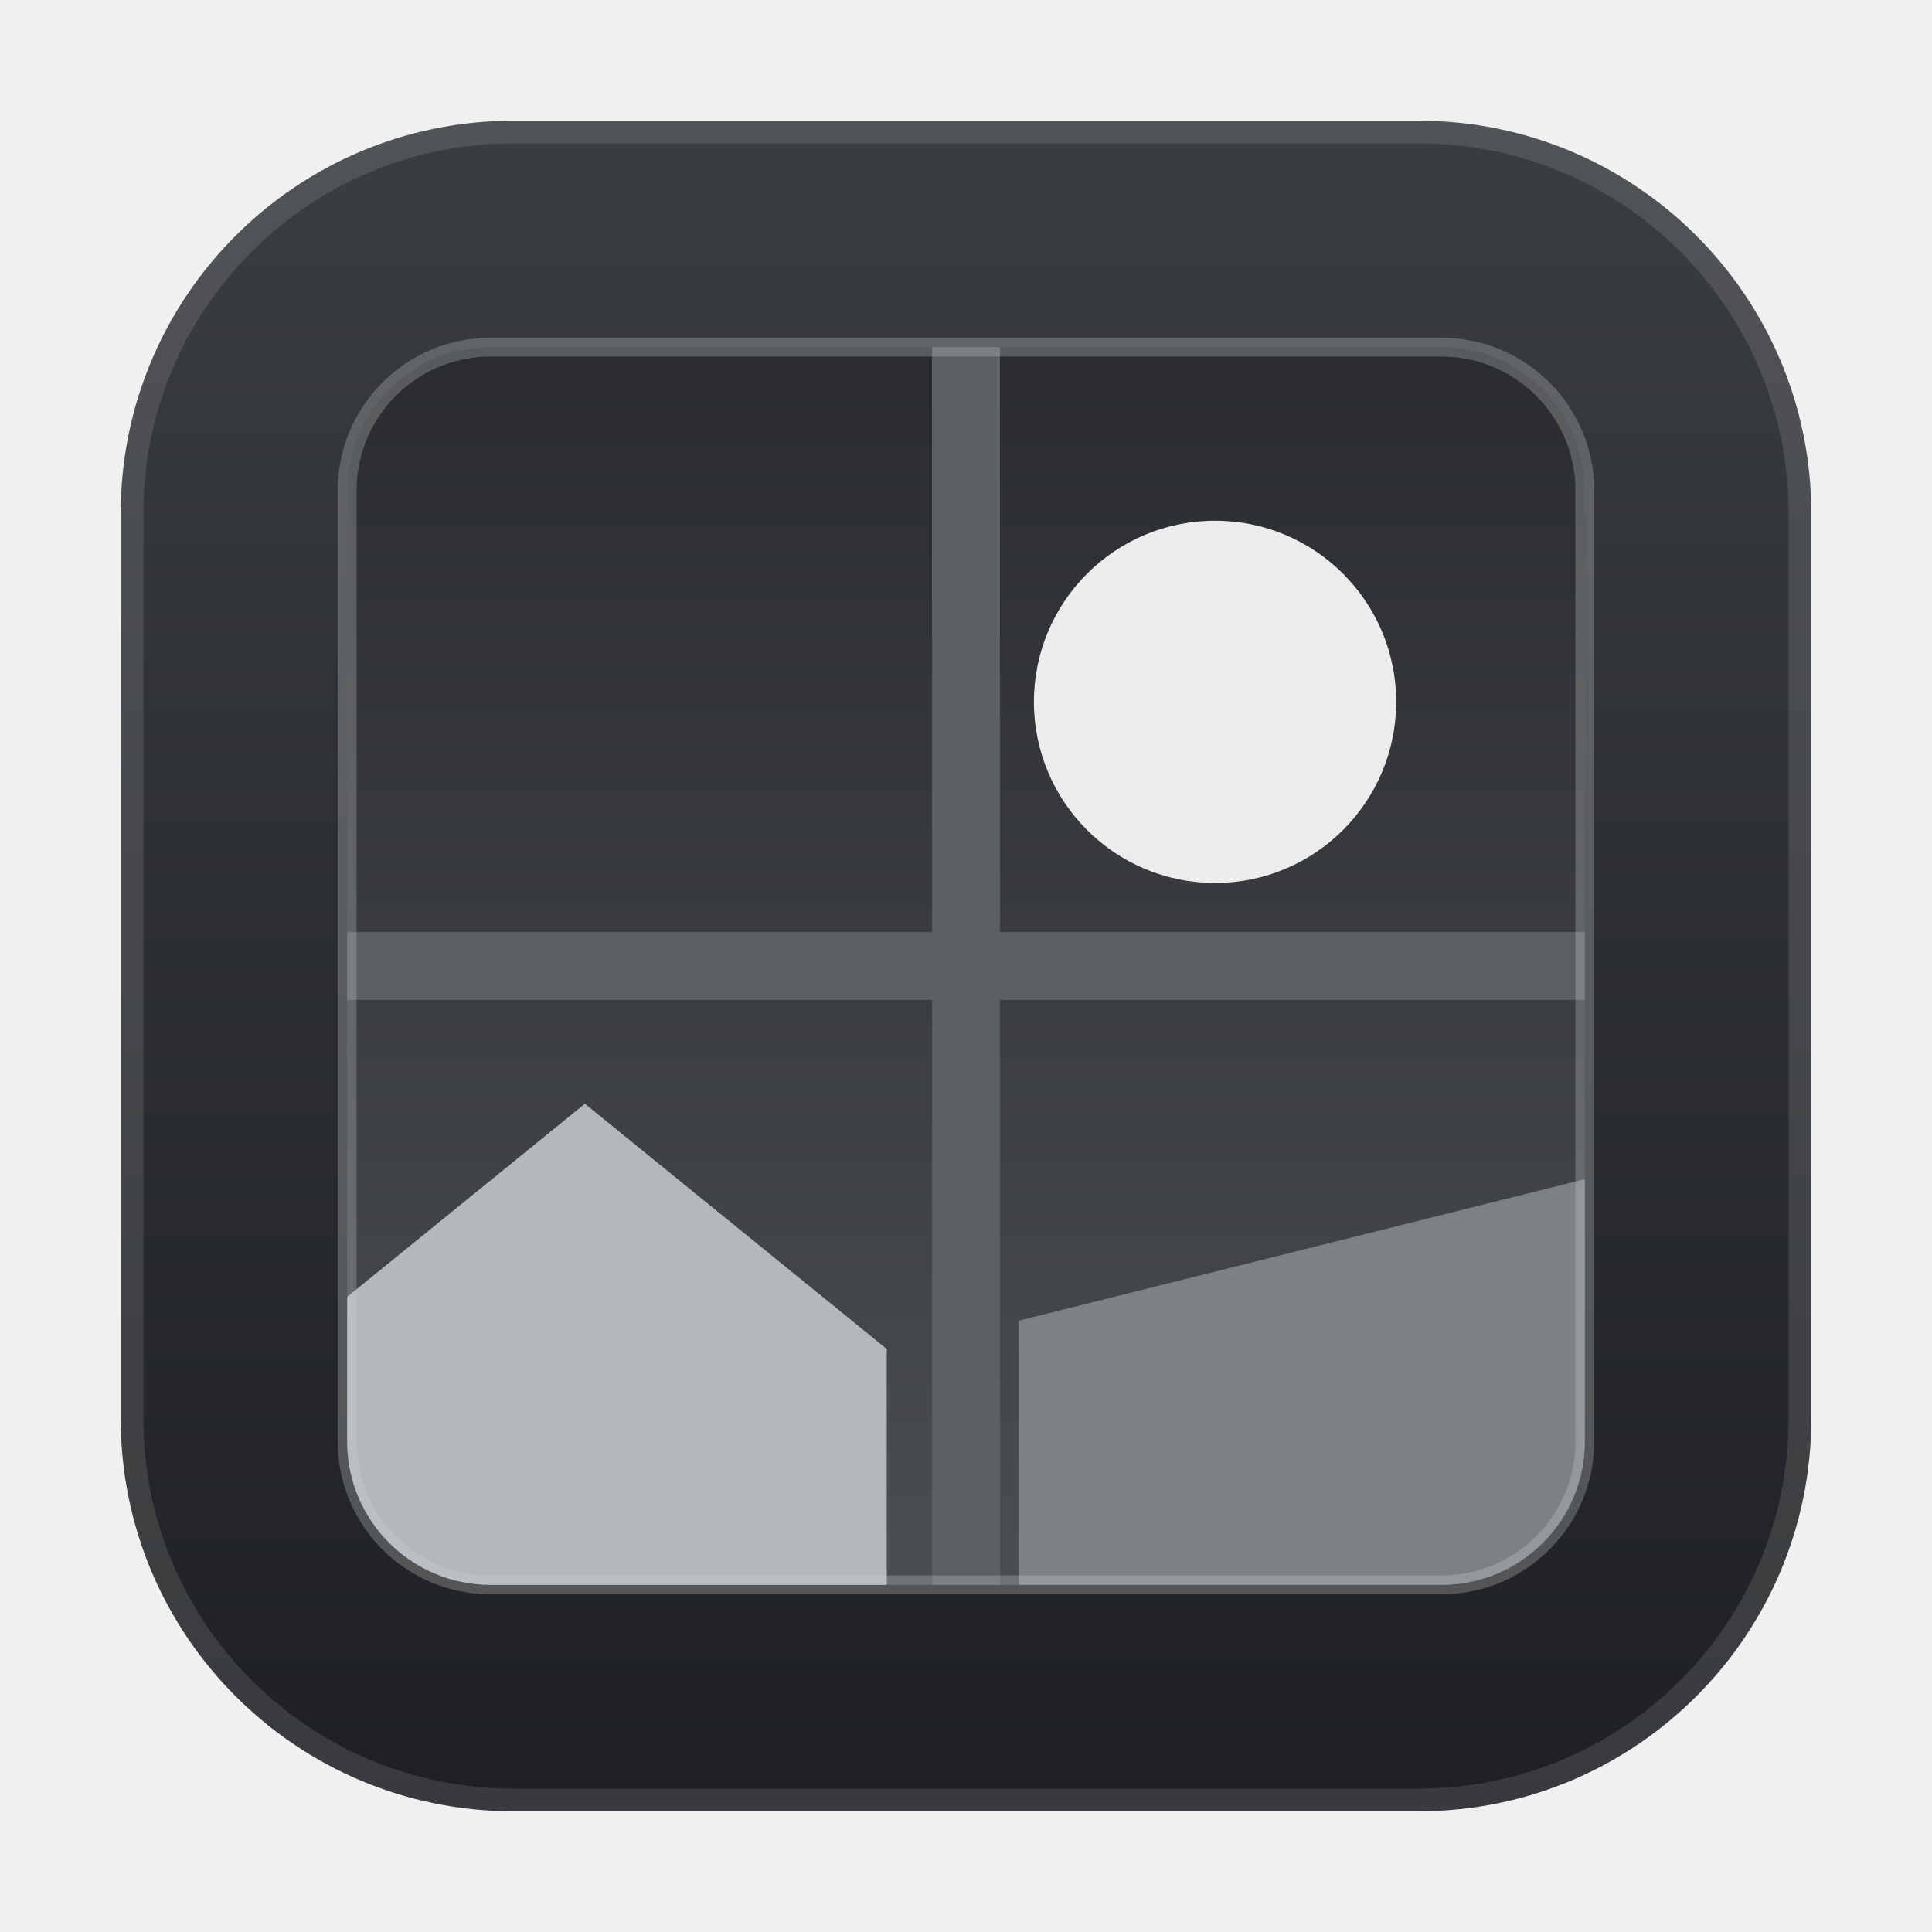
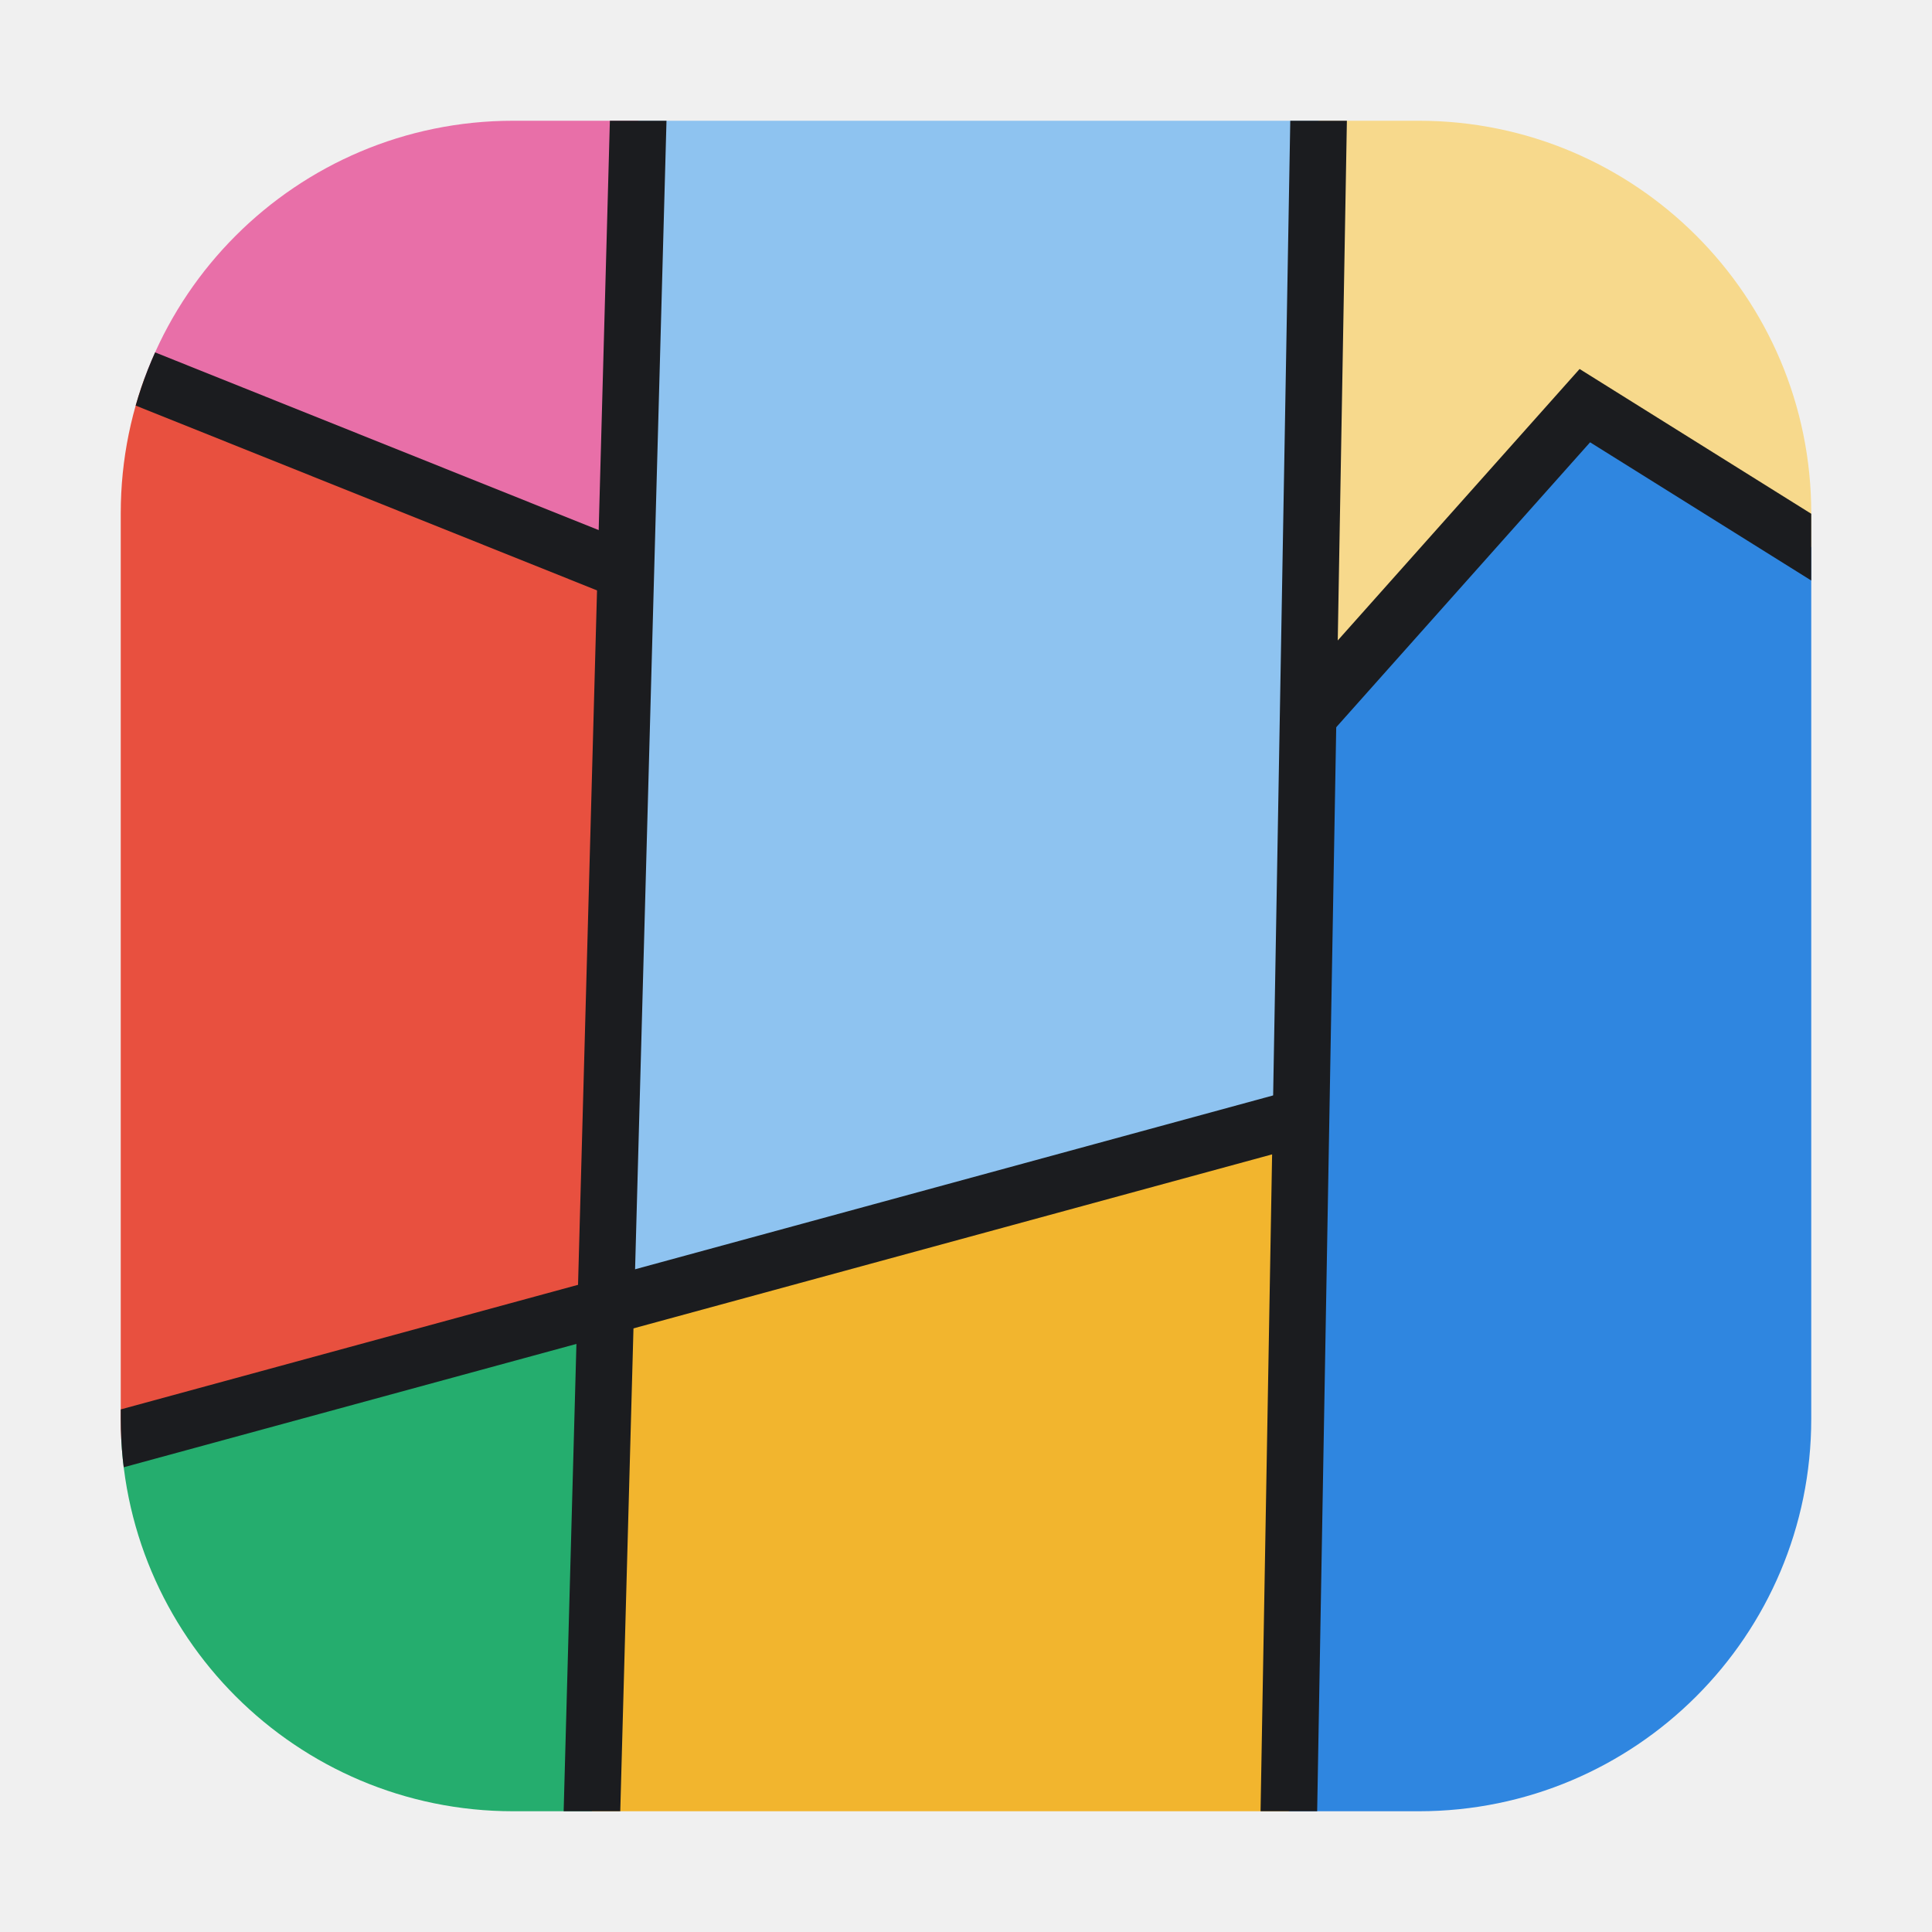
<svg xmlns="http://www.w3.org/2000/svg" viewBox="0 0 1024 1024">
  <defs>
-     <linearGradient id="etain" x1="0" y1="0" x2="0" y2="1">
-       <stop offset="0" stop-color="#3a3d41" />
-       <stop offset="1" stop-color="#1e2023" />
-     </linearGradient>
-     <linearGradient id="ciel" x1="0" y1="0" x2="0" y2="1">
-       <stop offset="0" stop-color="#2a2c2f" />
-       <stop offset="1" stop-color="#4a4d51" />
-     </linearGradient>
-     <clipPath id="plaque">
-       <rect x="184" y="184" width="656" height="656" rx="76" />
+     <clipPath id="tuile">
+       <rect x="64" y="64" width="896" height="896" rx="208" />
    </clipPath>
  </defs>
-   <rect x="64" y="64" width="896" height="896" rx="208" fill="url(#etain)" />
-   <rect x="70" y="70" width="884" height="884" rx="202" fill="none" stroke="#ffffff" stroke-opacity="0.12" stroke-width="12" />
-   <g clip-path="url(#plaque)">
-     <rect x="184" y="184" width="656" height="656" fill="url(#ciel)" />
-     <circle cx="644" cy="372" r="96" fill="#ececec" />
-     <path d="M150 860 L150 715 L310 585 L470 715 L470 860 Z" fill="#b4b7bb" />
-     <path d="M540 860 L540 700 L880 615 L880 860 Z" fill="#7d8085" />
-     <rect x="494" y="184" width="36" height="656" fill="#5c5f63" />
-     <rect x="184" y="494" width="656" height="36" fill="#5c5f63" />
+   <g clip-path="url(#tuile)">
+     <polygon points="0,0 340,0 332,303 0,170" fill="#e86fa8" />
+     <polygon points="0,170 332,303 321,692 0,780" fill="#e8503f" />
+     <polygon points="0,780 321,692 312,1024 0,1024" fill="#25ad6e" />
+     <polygon points="340,0 700,0 690,592 321,692" fill="#8ec3f0" />
+     <polygon points="321,692 690,592 682,1024 312,1024" fill="#f2b52e" />
+     <polygon points="700,0 1024,0 1024,330 840,215 693,380" fill="#f7d98c" />
+     <polygon points="693,380 840,215 1024,330 1024,1024 682,1024" fill="#2f86e0" />
+     <g fill="none" stroke="#1b1c1f" stroke-width="30" stroke-linecap="butt" stroke-linejoin="miter">
+       <line x1="0" y1="780" x2="690" y2="592" />
+       <line x1="0" y1="170" x2="332" y2="303" />
+       <polyline points="693,380 840,215 1024,330" />
+       <line x1="340" y1="0" x2="312" y2="1024" />
+       <line x1="700" y1="0" x2="682" y2="1024" />
+     </g>
  </g>
-   <rect x="184" y="184" width="656" height="656" rx="76" fill="none" stroke="#d0d2d5" stroke-opacity="0.28" stroke-width="10" />
</svg>
